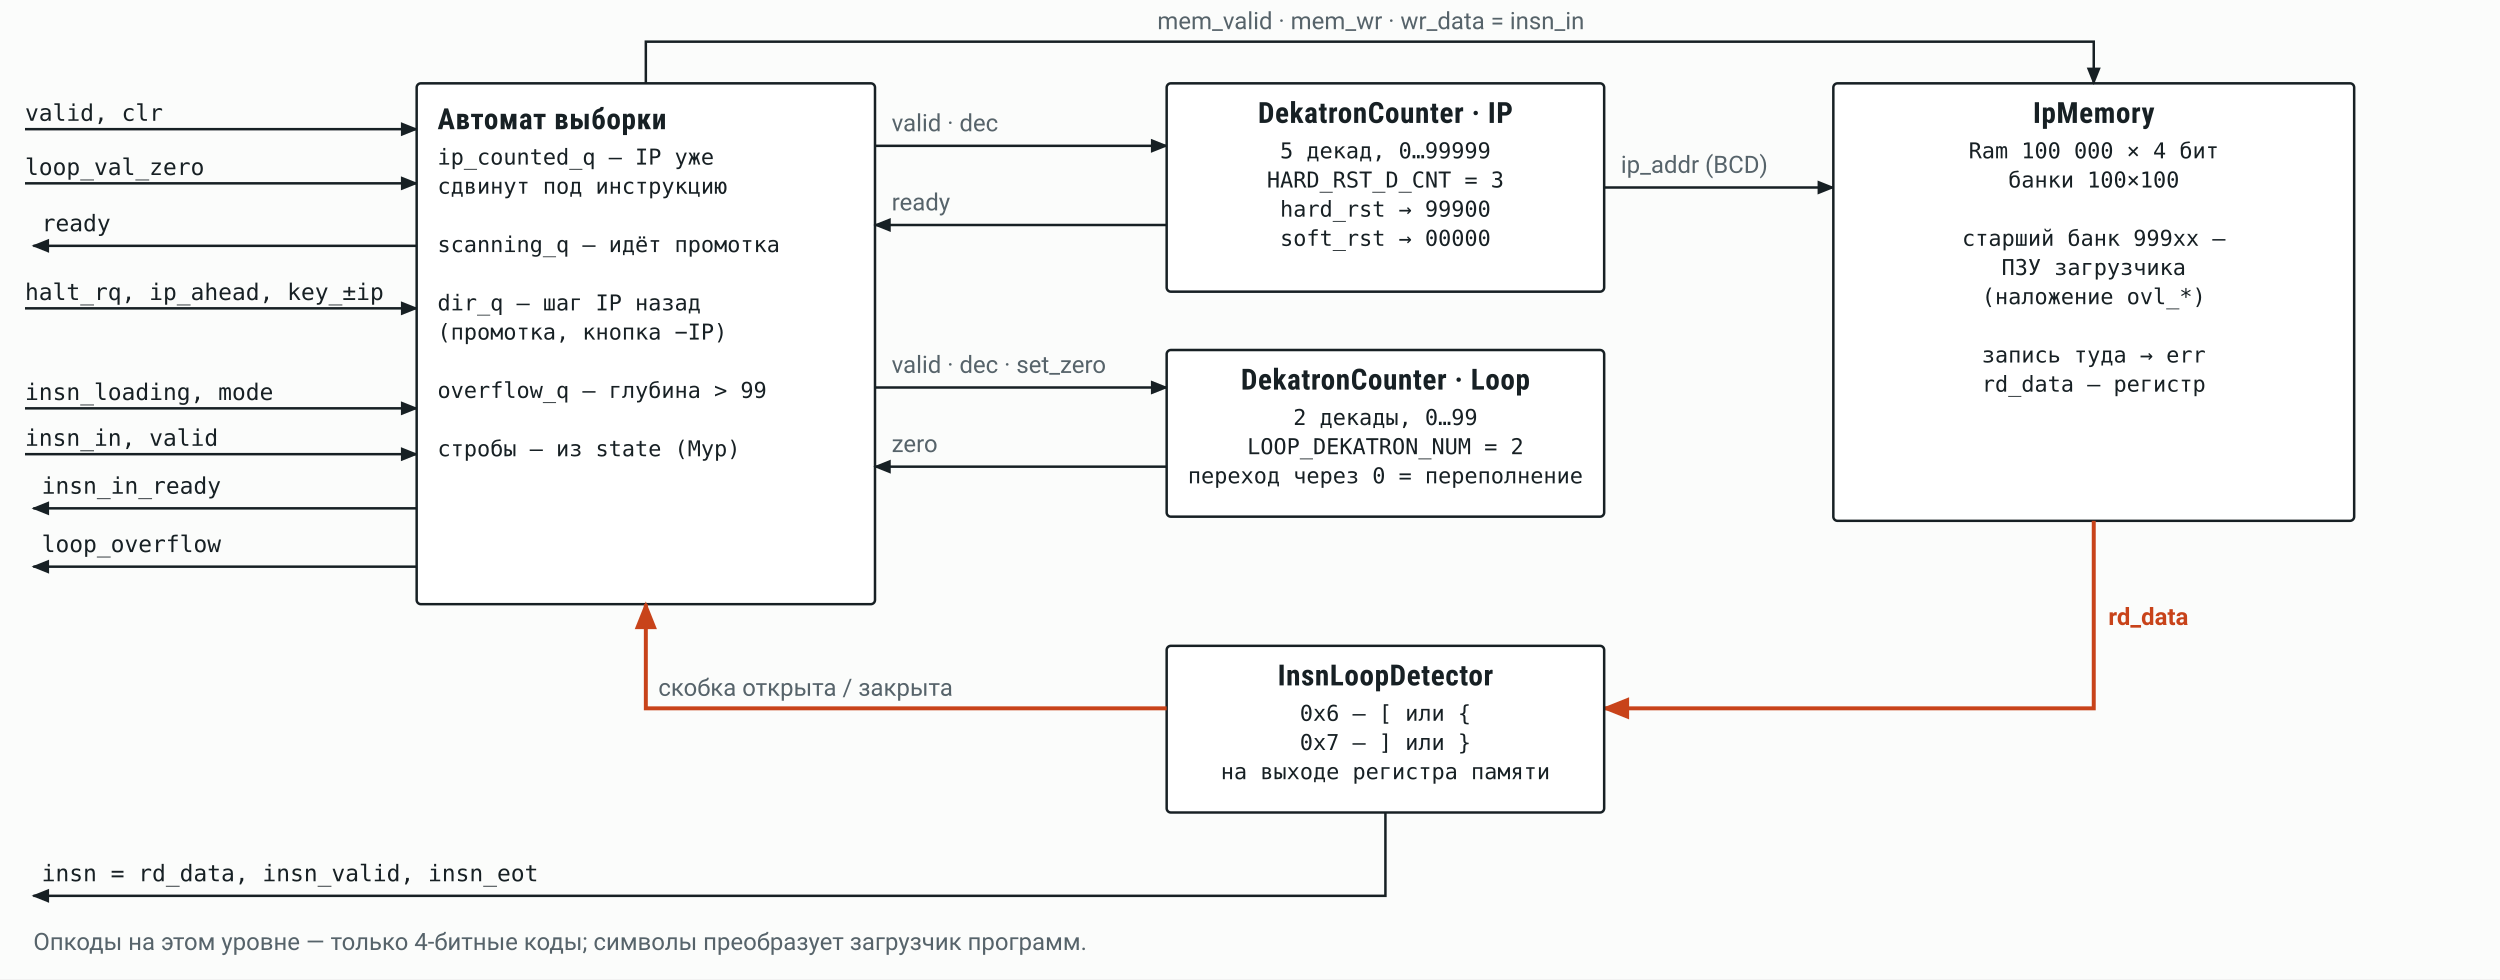
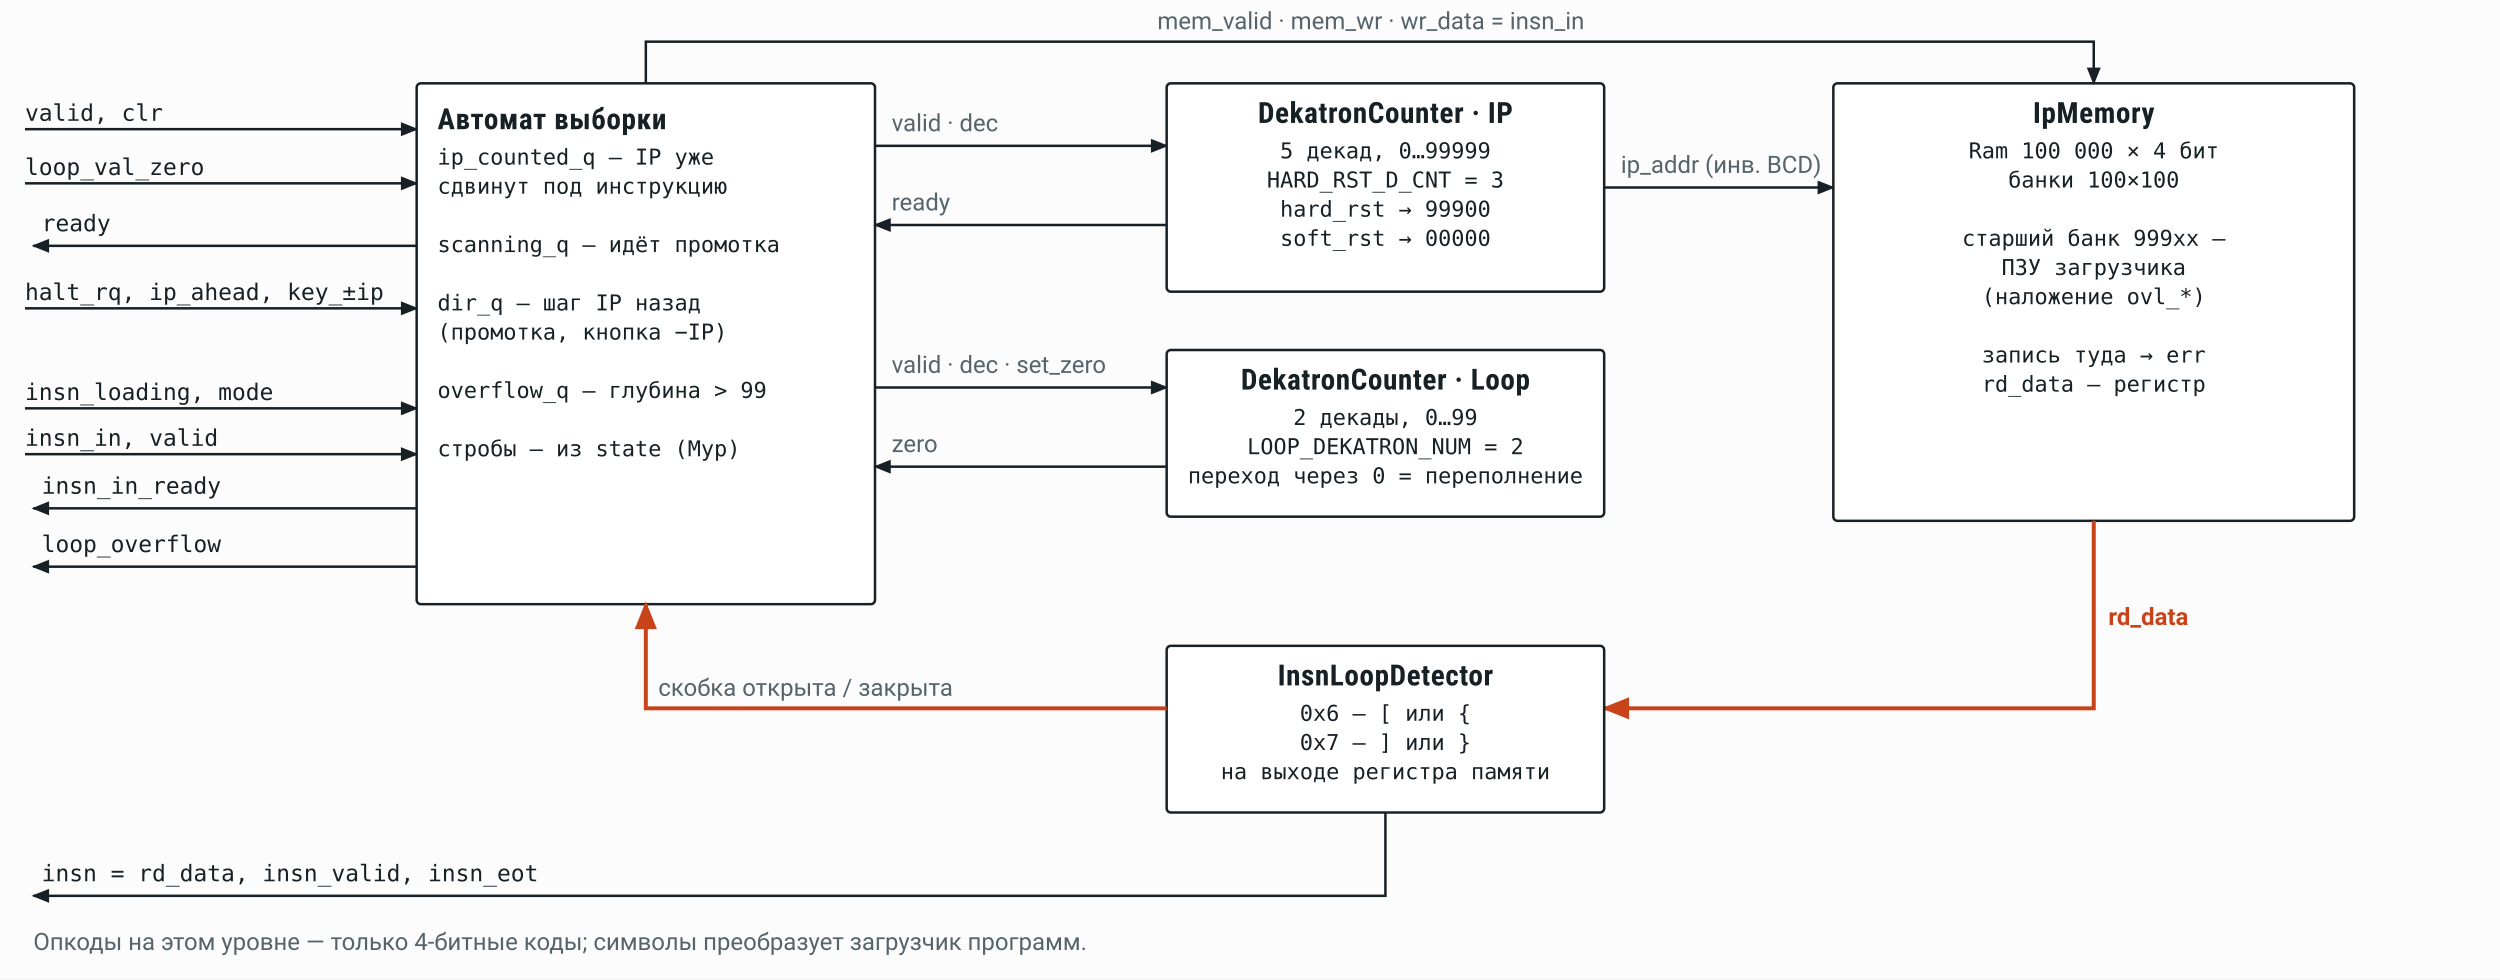
<svg xmlns="http://www.w3.org/2000/svg" viewBox="0 0 1200 470" width="1200" height="470" class="dg" role="img" aria-label="Линия выборки: автомат управляет счётчиком инструкций и счётчиком вложенности циклов, читает опкоды из памяти программ (опкод держит её выходной регистр) и по детектору скобок решает, нужна ли промотка тела цикла.">
  <style>
.dg { color: #172024; display: block; height: auto; color: #172024; }
.dg text { fill: currentColor; font-family: "PT Sans", "Segoe UI", Roboto, Helvetica, Arial, sans-serif; font-size: 11px; }
.dg .tt { font-family: "PT Sans Narrow", "Arial Narrow", "Roboto Condensed", Arial, sans-serif; font-weight: 700; font-size: 14px; letter-spacing: 0.02em; }
.dg .tm { font-family: "JetBrains Mono", "DejaVu Sans Mono", Consolas, "Liberation Mono", monospace; font-size: 10.5px; }
.dg .tl { fill: #56636a; font-size: 11.5px; }
.dg .tp { font-family: "JetBrains Mono", "DejaVu Sans Mono", Consolas, "Liberation Mono", monospace; font-size: 11px; }
.dg .tpi { font-family: "JetBrains Mono", "DejaVu Sans Mono", Consolas, "Liberation Mono", monospace; font-size: 10px; fill: #56636a; }
.dg .tn { fill: #56636a; font-size: 10.5px; }
.dg .tg { font-family: "JetBrains Mono", "DejaVu Sans Mono", Consolas, "Liberation Mono", monospace; font-size: 13px; font-weight: 700; }
.dg .ts { font-family: "JetBrains Mono", "DejaVu Sans Mono", Consolas, "Liberation Mono", monospace; font-size: 11.5px; font-weight: 600; }
.dg .tf { font-family: "PT Sans Narrow", "Arial Narrow", "Roboto Condensed", Arial, sans-serif; font-size: 13px; letter-spacing: 0.03em; fill: #56636a; }
.dg .tk { font-family: "PT Sans Narrow", "Arial Narrow", "Roboto Condensed", Arial, sans-serif; font-weight: 700; font-size: 14px; }
.dg .ti { font-family: "JetBrains Mono", "DejaVu Sans Mono", Consolas, "Liberation Mono", monospace; font-size: 8.5px; fill: #56636a; }
.dg .tnum { font-family: "JetBrains Mono", "DejaVu Sans Mono", Consolas, "Liberation Mono", monospace; font-size: 11px; font-weight: 700; fill: #c8431a; }
.dg .tacc { fill: #c8431a; font-weight: 700; font-size: 11.5px; }
.dg .blk { fill: #ffffff; stroke: currentColor; stroke-width: 1.2; }
.dg .blk-opt { fill: #ffffff; stroke: currentColor; stroke-width: 1.2; stroke-dasharray: 6 3; }
.dg .blk-acc { fill: rgba(200, 67, 26, 0.13); stroke: #c8431a; stroke-width: 1.6; }
.dg .frame { fill: none; stroke: #56636a; stroke-width: 1; stroke-dasharray: 2 4; }
.dg .w { fill: none; stroke: currentColor; stroke-width: 1.2; }
.dg .wd { fill: none; stroke: currentColor; stroke-width: 1.2; stroke-dasharray: 5 3; }
.dg .wacc { fill: none; stroke: #c8431a; stroke-width: 1.9; }
.dg .wbus { fill: none; stroke: currentColor; stroke-width: 3.2; }
.dg .wthin { fill: none; stroke: #56636a; stroke-width: 1; }
.dg .wv { fill: none; stroke: currentColor; stroke-width: 1.6; }
.dg .wvacc { fill: none; stroke: #c8431a; stroke-width: 2.1; }
.dg .grid { stroke: #c6cfcd; stroke-width: 1; }
.dg .ah { fill: currentColor; }
.dg .ahg { fill: #c8431a; }
.dg .ahw { fill: #a4126e; }
.dg .wwarn { fill: none; stroke: #a4126e; stroke-width: 1.8; stroke-dasharray: 6 3; }
.dg .twarn { fill: #a4126e; font-weight: 700; font-size: 11.5px; }
.dg .tl, .dg .tn, .dg .tacc, .dg .twarn { paint-order: stroke; stroke: #fbfcfb; stroke-width: 4px; stroke-linejoin: round; }
.dg .dot { fill: currentColor; }
.dg .dot-acc { fill: #c8431a; }
.dg .inv { fill: #ffffff; stroke: currentColor; stroke-width: 1.2; }
.dg .st { fill: #ffffff; stroke: currentColor; stroke-width: 1.3; }
.dg .st-acc { fill: rgba(200, 67, 26, 0.13); stroke: #c8431a; stroke-width: 1.9; }
.dg .st-dim { fill: #e3e9e8; stroke: #56636a; stroke-width: 1.1; stroke-dasharray: 4 3; }
.dg .anode { fill: #e3e9e8; stroke: #56636a; stroke-width: 1; }
.dg .kmain { fill: #ffffff; stroke: currentColor; stroke-width: 1.4; }
.dg .kga { fill: #ffffff; stroke: currentColor; stroke-width: 1.2; }
.dg .kgb { fill: #56636a; }
.dg .lit { fill: #c8431a; stroke: #c8431a; }
.dg .halo { fill: rgba(200, 67, 26, 0.13); }
.dg .tgt { fill: none; stroke: #c8431a; stroke-width: 1.3; stroke-dasharray: 3 3; }
.dg .seg { fill: #ffffff; stroke: currentColor; stroke-width: 1.1; }
.dg .seg-acc { fill: rgba(200, 67, 26, 0.13); stroke: #c8431a; stroke-width: 1.4; }
.dg .seg-off { fill: #e3e9e8; stroke: #56636a; stroke-width: 1; }
</style>
  <rect x="0" y="0" width="1200" height="470" fill="#fbfcfb" />
  <defs>
    <marker id="ipl-a" viewBox="0 0 10 10" refX="9" refY="5" markerWidth="7" markerHeight="7" orient="auto-start-reverse">
      <path d="M0,1 L10,5 L0,9 z" fill="#172024" stroke="none" stroke-width="0" class="ah" />
    </marker>
    <marker id="ipl-ag" viewBox="0 0 10 10" refX="9" refY="5" markerWidth="7" markerHeight="7" orient="auto-start-reverse">
      <path d="M0,1 L10,5 L0,9 z" fill="#c8431a" stroke="none" stroke-width="0" class="ahg" />
    </marker>
    <marker id="ipl-aw" viewBox="0 0 10 10" refX="9" refY="5" markerWidth="7" markerHeight="7" orient="auto-start-reverse">
      <path d="M0,1 L10,5 L0,9 z" fill="#a4126e" stroke="none" stroke-width="0" class="ahw" />
    </marker>
  </defs>
  <g transform="translate(0,0)">
    <text x="12" y="58" fill="#172024" font-size="11" font-family="sans-serif" class="tp" text-anchor="start">valid, clr</text>
    <polyline points="12,62 200,62" fill="none" stroke="#172024" stroke-width="1.2" class="w" marker-end="url(#ipl-a)" />
    <text x="12" y="84" fill="#172024" font-size="11" font-family="sans-serif" class="tp" text-anchor="start">loop_val_zero</text>
    <polyline points="12,88 200,88" fill="none" stroke="#172024" stroke-width="1.2" class="w" marker-end="url(#ipl-a)" />
    <text x="12" y="144" fill="#172024" font-size="11" font-family="sans-serif" class="tp" text-anchor="start">halt_rq, ip_ahead, key_±ip</text>
    <polyline points="12,148 200,148" fill="none" stroke="#172024" stroke-width="1.2" class="w" marker-end="url(#ipl-a)" />
    <text x="12" y="192" fill="#172024" font-size="11" font-family="sans-serif" class="tp" text-anchor="start">insn_loading, mode</text>
    <polyline points="12,196 200,196" fill="none" stroke="#172024" stroke-width="1.2" class="w" marker-end="url(#ipl-a)" />
    <text x="12" y="214" fill="#172024" font-size="11" font-family="sans-serif" class="tp" text-anchor="start">insn_in, valid</text>
    <polyline points="12,218 200,218" fill="none" stroke="#172024" stroke-width="1.2" class="w" marker-end="url(#ipl-a)" />
    <polyline points="200,118 16,118" fill="none" stroke="#172024" stroke-width="1.2" class="w" marker-end="url(#ipl-a)" />
    <text x="20" y="111" fill="#172024" font-size="11" font-family="sans-serif" class="tp" text-anchor="start">ready</text>
    <polyline points="200,244 16,244" fill="none" stroke="#172024" stroke-width="1.2" class="w" marker-end="url(#ipl-a)" />
    <text x="20" y="237" fill="#172024" font-size="11" font-family="sans-serif" class="tp" text-anchor="start">insn_in_ready</text>
    <polyline points="200,272 16,272" fill="none" stroke="#172024" stroke-width="1.2" class="w" marker-end="url(#ipl-a)" />
    <text x="20" y="265" fill="#172024" font-size="11" font-family="sans-serif" class="tp" text-anchor="start">loop_overflow</text>
    <rect x="200" y="40" width="220" height="250" rx="2" fill="#ffffff" stroke="#172024" stroke-width="1.2" class="blk" />
    <text x="210" y="62" fill="#172024" font-size="14" font-family="sans-serif" class="tt" text-anchor="start">Автомат выборки</text>
    <text x="210" y="79" fill="#172024" font-size="11" font-family="sans-serif" class="tm" text-anchor="start">ip_counted_q — IP уже</text>
    <text x="210" y="93" fill="#172024" font-size="11" font-family="sans-serif" class="tm" text-anchor="start">сдвинут под инструкцию</text>
    <text x="210" y="107" fill="#172024" font-size="11" font-family="sans-serif" class="tm" text-anchor="start" />
    <text x="210" y="121" fill="#172024" font-size="11" font-family="sans-serif" class="tm" text-anchor="start">scanning_q — идёт промотка</text>
    <text x="210" y="135" fill="#172024" font-size="11" font-family="sans-serif" class="tm" text-anchor="start" />
    <text x="210" y="149" fill="#172024" font-size="11" font-family="sans-serif" class="tm" text-anchor="start">dir_q — шаг IP назад</text>
    <text x="210" y="163" fill="#172024" font-size="11" font-family="sans-serif" class="tm" text-anchor="start">(промотка, кнопка −IP)</text>
    <text x="210" y="177" fill="#172024" font-size="11" font-family="sans-serif" class="tm" text-anchor="start" />
    <text x="210" y="191" fill="#172024" font-size="11" font-family="sans-serif" class="tm" text-anchor="start">overflow_q — глубина &gt; 99</text>
    <text x="210" y="205" fill="#172024" font-size="11" font-family="sans-serif" class="tm" text-anchor="start" />
    <text x="210" y="219" fill="#172024" font-size="11" font-family="sans-serif" class="tm" text-anchor="start">стробы — из state (Мур)</text>
    <polyline points="420,70 560,70" fill="none" stroke="#172024" stroke-width="1.2" class="w" marker-end="url(#ipl-a)" />
    <text x="428" y="63" fill="#56636a" font-size="11" font-family="sans-serif" class="tl" text-anchor="start">valid · dec</text>
    <polyline points="560,108 420,108" fill="none" stroke="#172024" stroke-width="1.2" class="w" marker-end="url(#ipl-a)" />
    <text x="428" y="101" fill="#56636a" font-size="11" font-family="sans-serif" class="tl" text-anchor="start">ready</text>
    <rect x="560" y="40" width="210" height="100" rx="2" fill="#ffffff" stroke="#172024" stroke-width="1.2" class="blk" />
    <text x="665" y="59" fill="#172024" font-size="14" font-family="sans-serif" class="tt" text-anchor="middle">DekatronCounter · IP</text>
    <text x="665" y="76" fill="#172024" font-size="11" font-family="sans-serif" class="tm" text-anchor="middle">5 декад, 0…99999</text>
    <text x="665" y="90" fill="#172024" font-size="11" font-family="sans-serif" class="tm" text-anchor="middle">HARD_RST_D_CNT = 3</text>
    <text x="665" y="104" fill="#172024" font-size="11" font-family="sans-serif" class="tm" text-anchor="middle">hard_rst → 99900</text>
    <text x="665" y="118" fill="#172024" font-size="11" font-family="sans-serif" class="tm" text-anchor="middle">soft_rst → 00000</text>
    <polyline points="420,186 560,186" fill="none" stroke="#172024" stroke-width="1.2" class="w" marker-end="url(#ipl-a)" />
    <text x="428" y="179" fill="#56636a" font-size="11" font-family="sans-serif" class="tl" text-anchor="start">valid · dec · set_zero</text>
    <polyline points="560,224 420,224" fill="none" stroke="#172024" stroke-width="1.2" class="w" marker-end="url(#ipl-a)" />
    <text x="428" y="217" fill="#56636a" font-size="11" font-family="sans-serif" class="tl" text-anchor="start">zero</text>
    <rect x="560" y="168" width="210" height="80" rx="2" fill="#ffffff" stroke="#172024" stroke-width="1.2" class="blk" />
    <text x="665" y="187" fill="#172024" font-size="14" font-family="sans-serif" class="tt" text-anchor="middle">DekatronCounter · Loop</text>
    <text x="665" y="204" fill="#172024" font-size="11" font-family="sans-serif" class="tm" text-anchor="middle">2 декады, 0…99</text>
    <text x="665" y="218" fill="#172024" font-size="11" font-family="sans-serif" class="tm" text-anchor="middle">LOOP_DEKATRON_NUM = 2</text>
    <text x="665" y="232" fill="#172024" font-size="11" font-family="sans-serif" class="tm" text-anchor="middle">переход через 0 = переполнение</text>
    <polyline points="770,90 880,90" fill="none" stroke="#172024" stroke-width="1.2" class="w" marker-end="url(#ipl-a)" />
-     <text x="778" y="83" fill="#56636a" font-size="11" font-family="sans-serif" class="tl" text-anchor="start">ip_addr (BCD)</text>
+     <text x="778" y="83" fill="#56636a" font-size="11" font-family="sans-serif" class="tl" text-anchor="start">ip_addr (инв. BCD)</text>
    <rect x="880" y="40" width="250" height="210" rx="2" fill="#ffffff" stroke="#172024" stroke-width="1.2" class="blk" />
    <text x="1005" y="59" fill="#172024" font-size="14" font-family="sans-serif" class="tt" text-anchor="middle">IpMemory</text>
    <text x="1005" y="76" fill="#172024" font-size="11" font-family="sans-serif" class="tm" text-anchor="middle">Ram 100 000 × 4 бит</text>
    <text x="1005" y="90" fill="#172024" font-size="11" font-family="sans-serif" class="tm" text-anchor="middle">банки 100×100</text>
    <text x="1005" y="104" fill="#172024" font-size="11" font-family="sans-serif" class="tm" text-anchor="middle" />
    <text x="1005" y="118" fill="#172024" font-size="11" font-family="sans-serif" class="tm" text-anchor="middle">старший банк 999xx —</text>
    <text x="1005" y="132" fill="#172024" font-size="11" font-family="sans-serif" class="tm" text-anchor="middle">ПЗУ загрузчика</text>
    <text x="1005" y="146" fill="#172024" font-size="11" font-family="sans-serif" class="tm" text-anchor="middle">(наложение ovl_*)</text>
    <text x="1005" y="160" fill="#172024" font-size="11" font-family="sans-serif" class="tm" text-anchor="middle" />
    <text x="1005" y="174" fill="#172024" font-size="11" font-family="sans-serif" class="tm" text-anchor="middle">запись туда → err</text>
    <text x="1005" y="188" fill="#172024" font-size="11" font-family="sans-serif" class="tm" text-anchor="middle">rd_data — регистр</text>
    <polyline points="310,40 310,20 1005,20 1005,40" fill="none" stroke="#172024" stroke-width="1.2" class="w" marker-end="url(#ipl-a)" />
    <text x="658" y="14" fill="#56636a" font-size="11" font-family="sans-serif" class="tl" text-anchor="middle">mem_valid · mem_wr · wr_data = insn_in</text>
    <polyline points="1005,250 1005,340 770,340" fill="none" stroke="#c8431a" stroke-width="1.9" class="wacc" marker-end="url(#ipl-ag)" />
    <text x="1012" y="300" fill="#c8431a" font-size="11" font-family="sans-serif" class="tacc" text-anchor="start">rd_data</text>
    <rect x="560" y="310" width="210" height="80" rx="2" fill="#ffffff" stroke="#172024" stroke-width="1.2" class="blk" />
    <text x="665" y="329" fill="#172024" font-size="14" font-family="sans-serif" class="tt" text-anchor="middle">InsnLoopDetector</text>
    <text x="665" y="346" fill="#172024" font-size="11" font-family="sans-serif" class="tm" text-anchor="middle">0x6 — [ или {</text>
    <text x="665" y="360" fill="#172024" font-size="11" font-family="sans-serif" class="tm" text-anchor="middle">0x7 — ] или }</text>
    <text x="665" y="374" fill="#172024" font-size="11" font-family="sans-serif" class="tm" text-anchor="middle">на выходе регистра памяти</text>
    <polyline points="560,340 310,340 310,290" fill="none" stroke="#c8431a" stroke-width="1.9" class="wacc" marker-end="url(#ipl-ag)" />
    <text x="316" y="334" fill="#56636a" font-size="11" font-family="sans-serif" class="tl" text-anchor="start">скобка открыта / закрыта</text>
    <polyline points="665,390 665,430 16,430" fill="none" stroke="#172024" stroke-width="1.2" class="w" marker-end="url(#ipl-a)" />
    <text x="20" y="423" fill="#172024" font-size="11" font-family="sans-serif" class="tp" text-anchor="start">insn = rd_data, insn_valid, insn_eot</text>
    <text x="16" y="456" fill="#56636a" font-size="11" font-family="sans-serif" class="tl" text-anchor="start">Опкоды на этом уровне — только 4-битные коды; символы преобразует загрузчик программ.</text>
  </g>
</svg>
